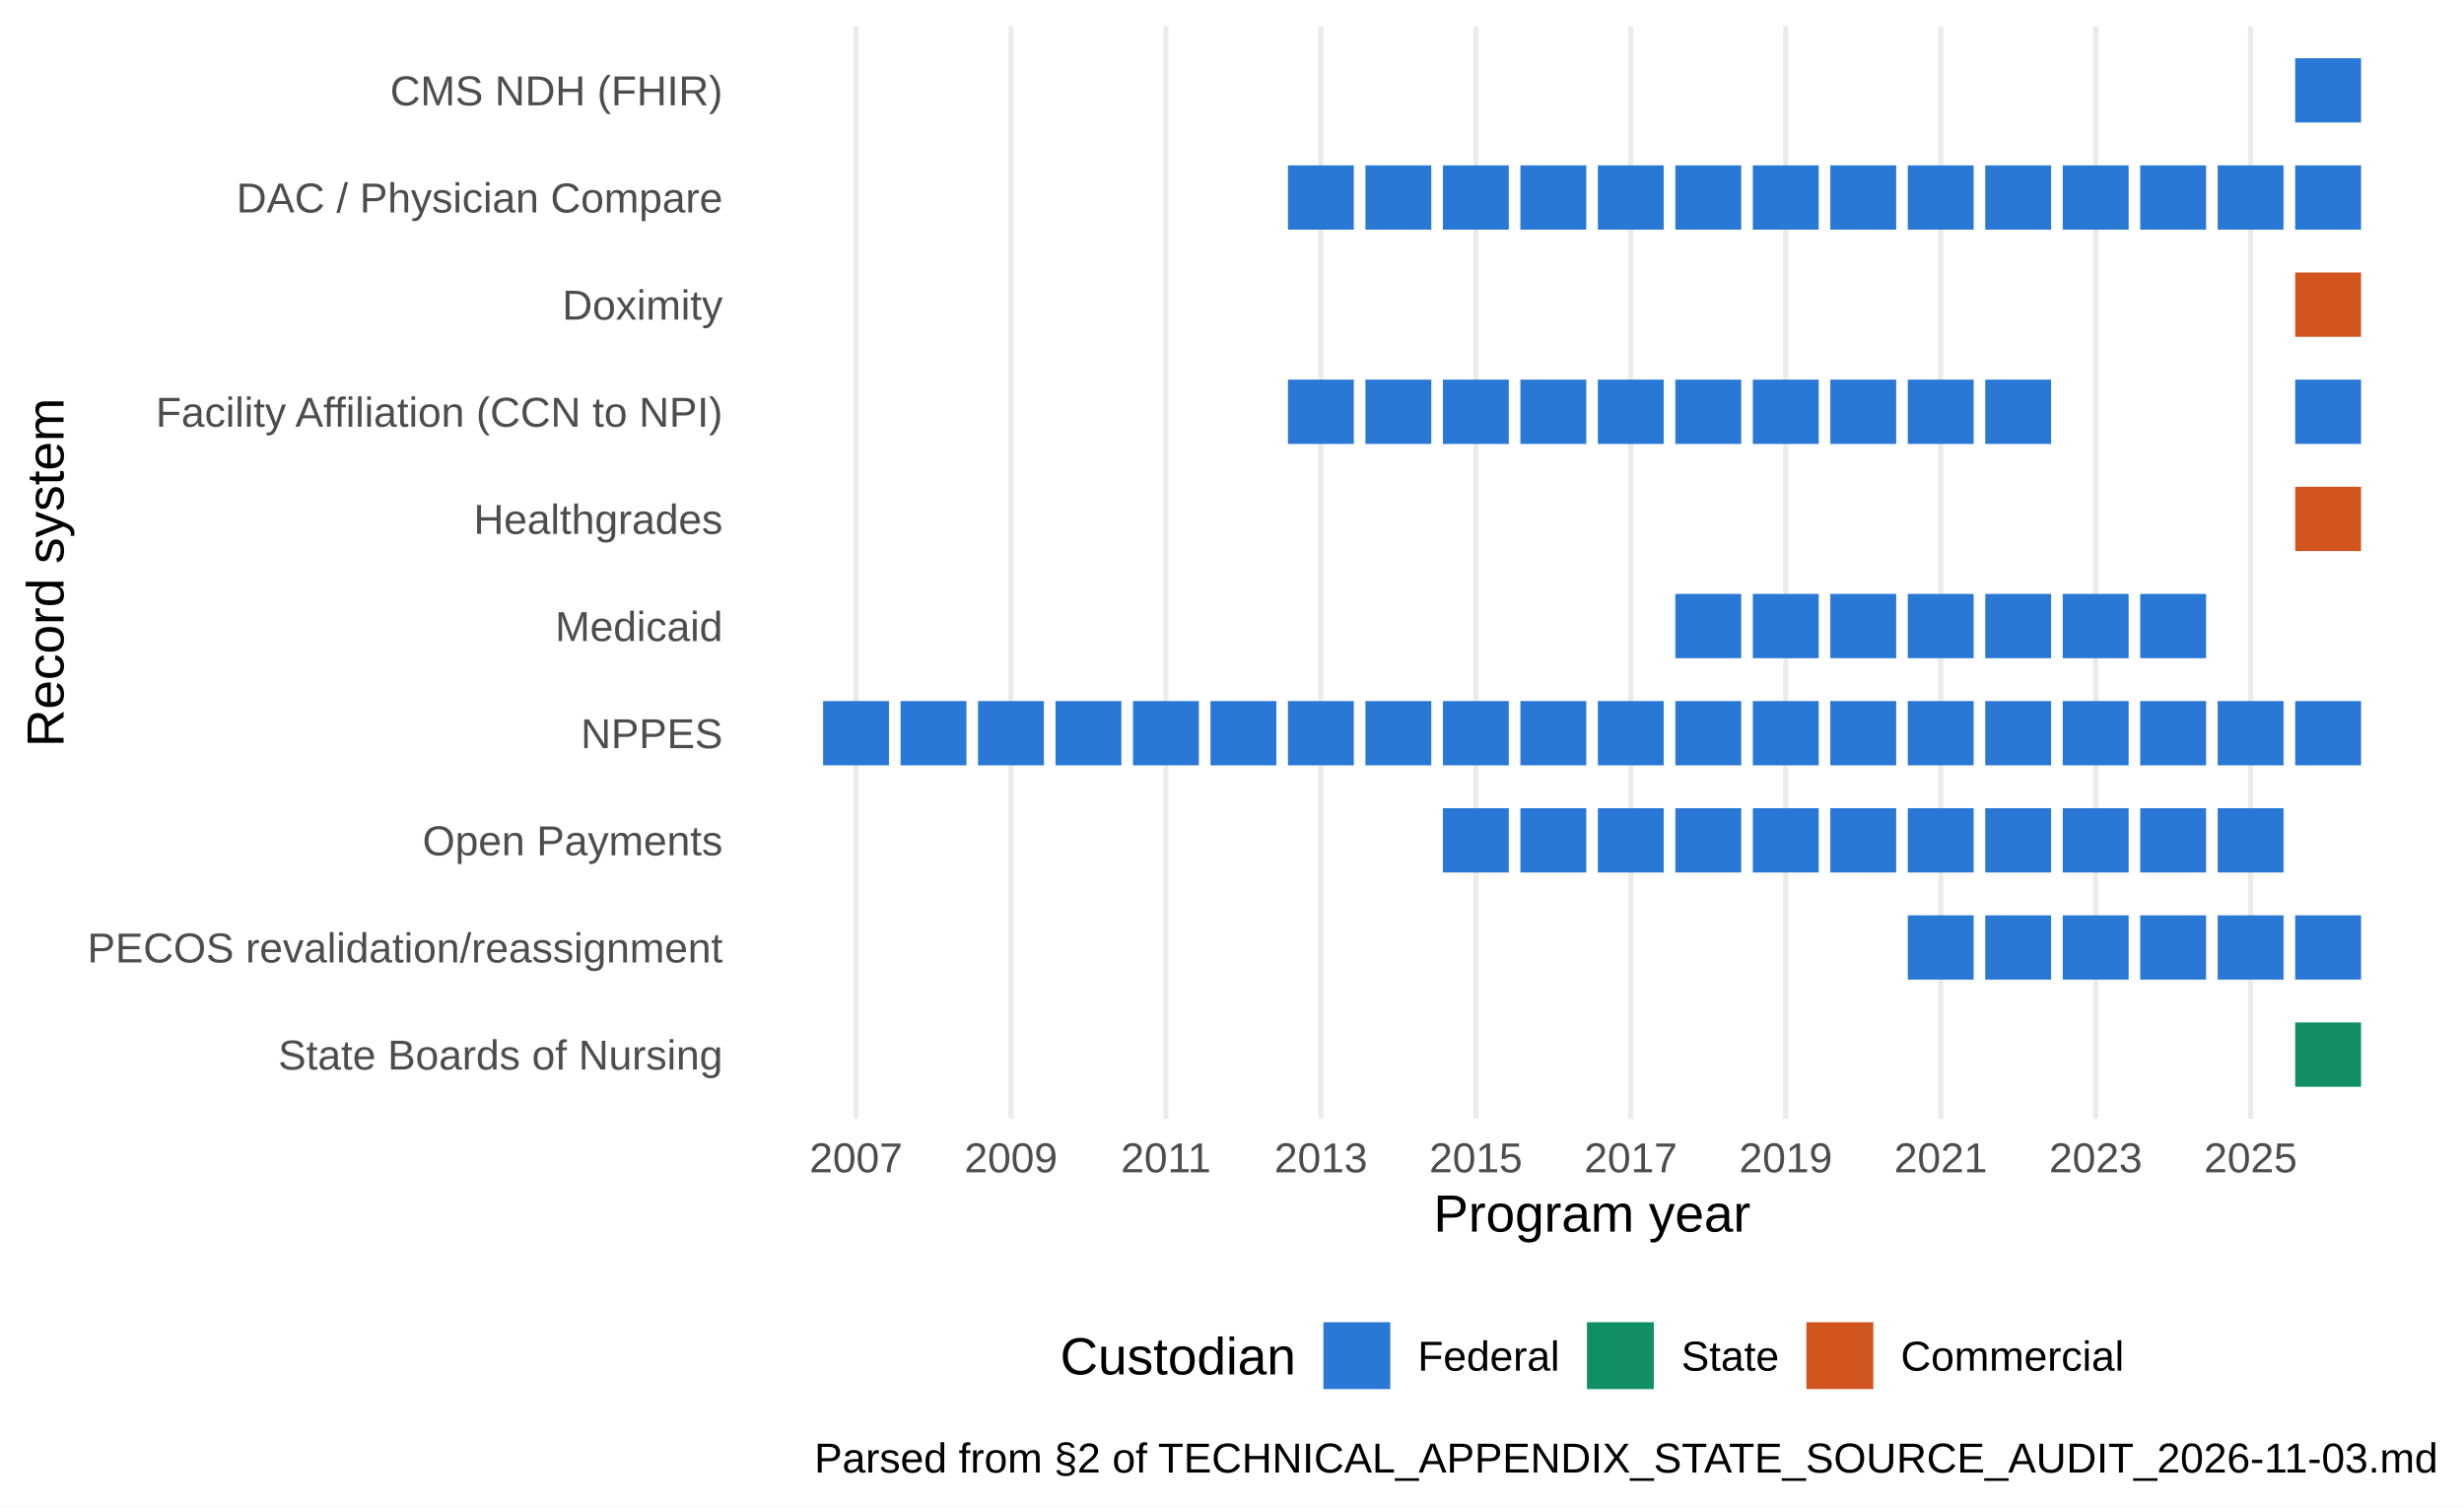
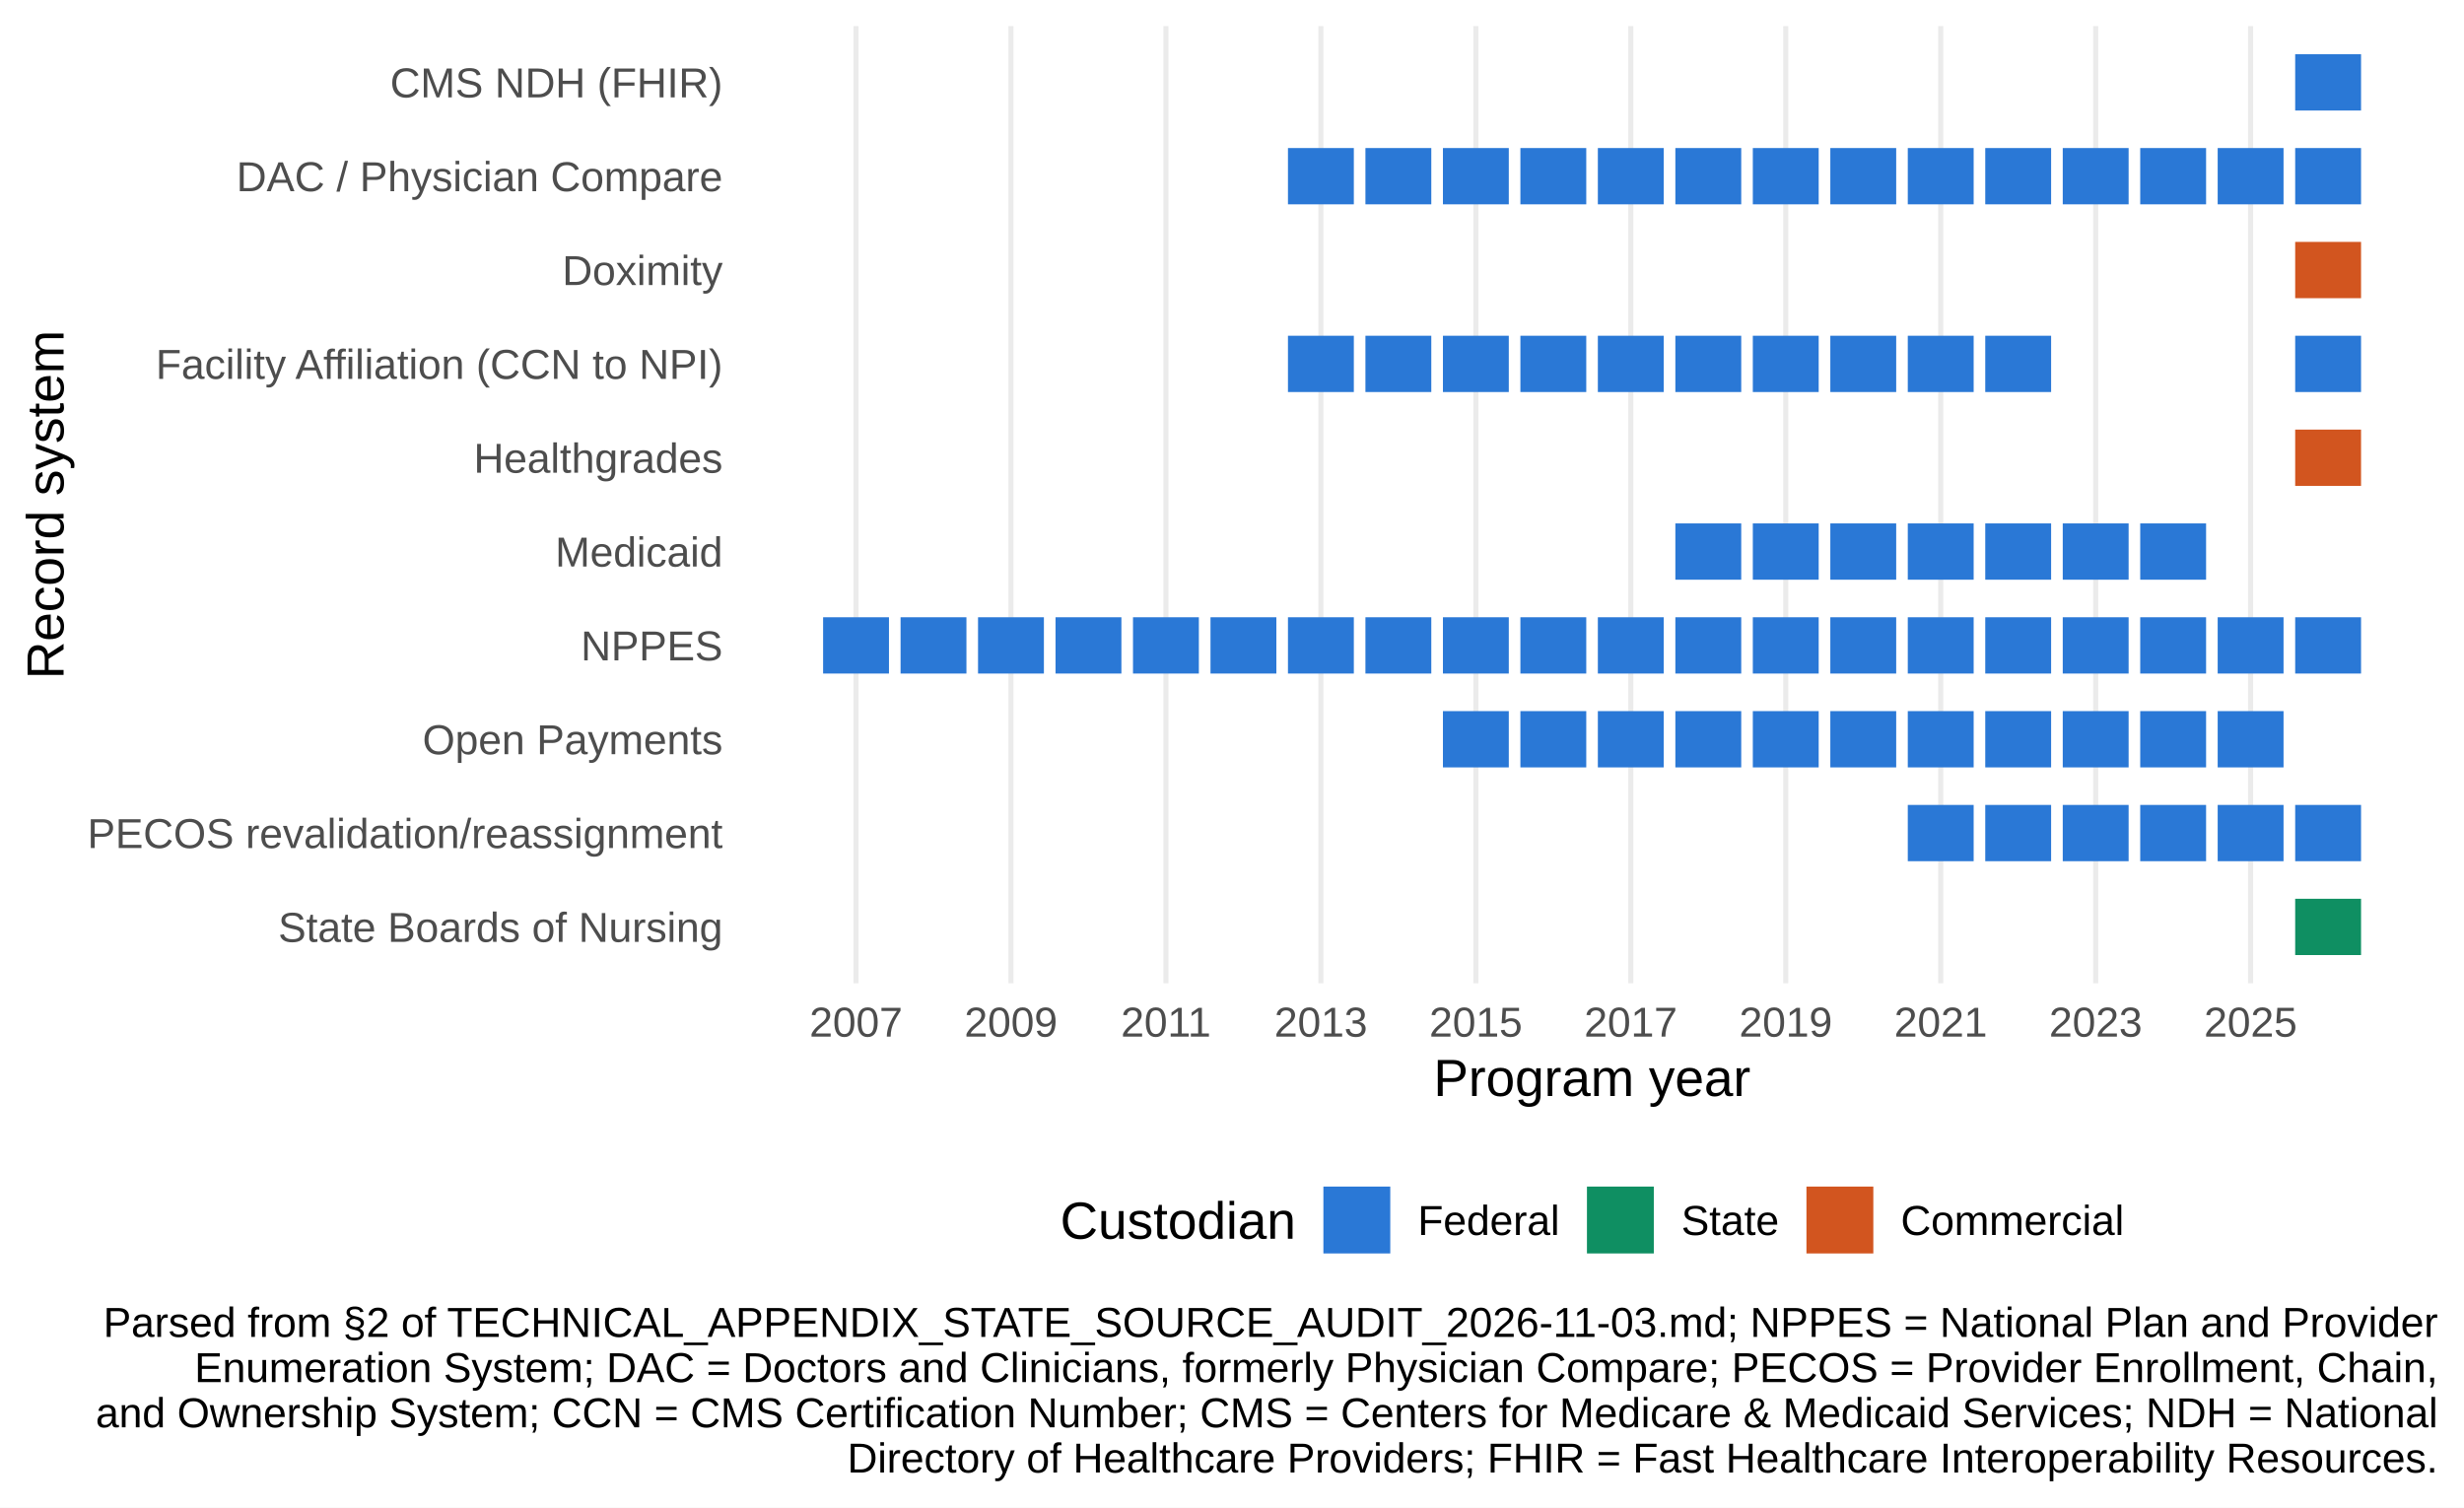
<svg xmlns="http://www.w3.org/2000/svg" width="612.00pt" height="374.40pt" viewBox="0 0 612.00 374.40">
  <g class="svglite">
    <defs>
      <style type="text/css">
    .svglite line, .svglite polyline, .svglite polygon, .svglite path, .svglite rect, .svglite circle {
      fill: none;
      stroke: #000000;
      stroke-linecap: round;
      stroke-linejoin: round;
      stroke-miterlimit: 10.00;
    }
    .svglite text {
      white-space: pre;
    }
    .svglite g.glyphgroup path {
      fill: inherit;
      stroke: none;
    }
  </style>
    </defs>
    <rect width="100%" height="100%" style="stroke: none; fill: #FFFFFF;" />
    <defs>
      <clipPath id="cpMC4wMHw2MTIuMDB8MC4wMHwzNzQuNDA=">
        <rect x="0.00" y="0.00" width="612.00" height="374.40" />
      </clipPath>
    </defs>
    <g clip-path="url(#cpMC4wMHw2MTIuMDB8MC4wMHwzNzQuNDA=)">
      <rect x="0.00" y="0.00" width="612.00" height="374.40" style="stroke-width: 1.26; stroke: none; fill: #FFFFFF;" />
    </g>
    <defs>
-       <clipPath id="cpMTg1LjM0fDYwNS41Mnw2LjQ4fDI3Ny45MA==">
-         <rect x="185.34" y="6.48" width="420.19" height="271.43" />
+       <clipPath id="cpMTg1LjM0fDYwNS41Mnw2LjQ4fDI0NC4yMQ==">
+         <rect x="185.34" y="6.48" width="420.19" height="237.73" />
      </clipPath>
    </defs>
-     <g clip-path="url(#cpMTg1LjM0fDYwNS41Mnw2LjQ4fDI3Ny45MA==)">
-       <polyline points="212.62,277.90 212.62,6.48 " style="stroke-width: 1.26; stroke: #EBEBEB; stroke-linecap: butt;" />
-       <polyline points="251.10,277.90 251.10,6.48 " style="stroke-width: 1.26; stroke: #EBEBEB; stroke-linecap: butt;" />
-       <polyline points="289.59,277.90 289.59,6.48 " style="stroke-width: 1.26; stroke: #EBEBEB; stroke-linecap: butt;" />
-       <polyline points="328.08,277.90 328.08,6.48 " style="stroke-width: 1.26; stroke: #EBEBEB; stroke-linecap: butt;" />
-       <polyline points="366.57,277.90 366.57,6.48 " style="stroke-width: 1.26; stroke: #EBEBEB; stroke-linecap: butt;" />
-       <polyline points="405.05,277.90 405.05,6.48 " style="stroke-width: 1.26; stroke: #EBEBEB; stroke-linecap: butt;" />
-       <polyline points="443.54,277.90 443.54,6.48 " style="stroke-width: 1.26; stroke: #EBEBEB; stroke-linecap: butt;" />
-       <polyline points="482.03,277.90 482.03,6.48 " style="stroke-width: 1.26; stroke: #EBEBEB; stroke-linecap: butt;" />
-       <polyline points="520.52,277.90 520.52,6.48 " style="stroke-width: 1.26; stroke: #EBEBEB; stroke-linecap: butt;" />
-       <polyline points="559.00,277.90 559.00,6.48 " style="stroke-width: 1.26; stroke: #EBEBEB; stroke-linecap: butt;" />
-       <rect x="204.44" y="174.12" width="16.36" height="15.97" style="stroke-width: 0.50; stroke: none; stroke-linecap: butt; stroke-linejoin: miter; fill: #2A78D6;" />
-       <rect x="223.68" y="174.12" width="16.36" height="15.97" style="stroke-width: 0.50; stroke: none; stroke-linecap: butt; stroke-linejoin: miter; fill: #2A78D6;" />
-       <rect x="242.92" y="174.12" width="16.36" height="15.97" style="stroke-width: 0.50; stroke: none; stroke-linecap: butt; stroke-linejoin: miter; fill: #2A78D6;" />
-       <rect x="262.17" y="174.12" width="16.36" height="15.97" style="stroke-width: 0.50; stroke: none; stroke-linecap: butt; stroke-linejoin: miter; fill: #2A78D6;" />
-       <rect x="281.41" y="174.12" width="16.36" height="15.97" style="stroke-width: 0.50; stroke: none; stroke-linecap: butt; stroke-linejoin: miter; fill: #2A78D6;" />
-       <rect x="300.66" y="174.12" width="16.36" height="15.97" style="stroke-width: 0.50; stroke: none; stroke-linecap: butt; stroke-linejoin: miter; fill: #2A78D6;" />
-       <rect x="319.90" y="174.12" width="16.36" height="15.97" style="stroke-width: 0.50; stroke: none; stroke-linecap: butt; stroke-linejoin: miter; fill: #2A78D6;" />
-       <rect x="339.14" y="174.12" width="16.36" height="15.97" style="stroke-width: 0.50; stroke: none; stroke-linecap: butt; stroke-linejoin: miter; fill: #2A78D6;" />
-       <rect x="358.39" y="174.12" width="16.36" height="15.97" style="stroke-width: 0.50; stroke: none; stroke-linecap: butt; stroke-linejoin: miter; fill: #2A78D6;" />
-       <rect x="377.63" y="174.12" width="16.36" height="15.97" style="stroke-width: 0.50; stroke: none; stroke-linecap: butt; stroke-linejoin: miter; fill: #2A78D6;" />
-       <rect x="396.87" y="174.12" width="16.36" height="15.97" style="stroke-width: 0.50; stroke: none; stroke-linecap: butt; stroke-linejoin: miter; fill: #2A78D6;" />
-       <rect x="416.12" y="174.12" width="16.36" height="15.97" style="stroke-width: 0.50; stroke: none; stroke-linecap: butt; stroke-linejoin: miter; fill: #2A78D6;" />
-       <rect x="435.36" y="174.12" width="16.36" height="15.97" style="stroke-width: 0.50; stroke: none; stroke-linecap: butt; stroke-linejoin: miter; fill: #2A78D6;" />
-       <rect x="454.61" y="174.12" width="16.36" height="15.97" style="stroke-width: 0.50; stroke: none; stroke-linecap: butt; stroke-linejoin: miter; fill: #2A78D6;" />
-       <rect x="473.85" y="174.12" width="16.36" height="15.97" style="stroke-width: 0.50; stroke: none; stroke-linecap: butt; stroke-linejoin: miter; fill: #2A78D6;" />
-       <rect x="493.09" y="174.12" width="16.36" height="15.97" style="stroke-width: 0.50; stroke: none; stroke-linecap: butt; stroke-linejoin: miter; fill: #2A78D6;" />
-       <rect x="512.34" y="174.12" width="16.36" height="15.97" style="stroke-width: 0.50; stroke: none; stroke-linecap: butt; stroke-linejoin: miter; fill: #2A78D6;" />
-       <rect x="531.58" y="174.12" width="16.36" height="15.97" style="stroke-width: 0.50; stroke: none; stroke-linecap: butt; stroke-linejoin: miter; fill: #2A78D6;" />
-       <rect x="550.82" y="174.12" width="16.36" height="15.97" style="stroke-width: 0.50; stroke: none; stroke-linecap: butt; stroke-linejoin: miter; fill: #2A78D6;" />
-       <rect x="570.07" y="174.12" width="16.36" height="15.97" style="stroke-width: 0.50; stroke: none; stroke-linecap: butt; stroke-linejoin: miter; fill: #2A78D6;" />
-       <rect x="319.90" y="41.07" width="16.36" height="15.97" style="stroke-width: 0.50; stroke: none; stroke-linecap: butt; stroke-linejoin: miter; fill: #2A78D6;" />
-       <rect x="339.14" y="41.07" width="16.36" height="15.97" style="stroke-width: 0.50; stroke: none; stroke-linecap: butt; stroke-linejoin: miter; fill: #2A78D6;" />
-       <rect x="358.39" y="41.07" width="16.36" height="15.97" style="stroke-width: 0.50; stroke: none; stroke-linecap: butt; stroke-linejoin: miter; fill: #2A78D6;" />
-       <rect x="377.63" y="41.07" width="16.36" height="15.97" style="stroke-width: 0.50; stroke: none; stroke-linecap: butt; stroke-linejoin: miter; fill: #2A78D6;" />
-       <rect x="396.87" y="41.07" width="16.36" height="15.97" style="stroke-width: 0.50; stroke: none; stroke-linecap: butt; stroke-linejoin: miter; fill: #2A78D6;" />
-       <rect x="416.12" y="41.07" width="16.36" height="15.97" style="stroke-width: 0.50; stroke: none; stroke-linecap: butt; stroke-linejoin: miter; fill: #2A78D6;" />
-       <rect x="435.36" y="41.07" width="16.36" height="15.97" style="stroke-width: 0.50; stroke: none; stroke-linecap: butt; stroke-linejoin: miter; fill: #2A78D6;" />
-       <rect x="454.61" y="41.07" width="16.36" height="15.97" style="stroke-width: 0.50; stroke: none; stroke-linecap: butt; stroke-linejoin: miter; fill: #2A78D6;" />
-       <rect x="473.85" y="41.07" width="16.36" height="15.97" style="stroke-width: 0.50; stroke: none; stroke-linecap: butt; stroke-linejoin: miter; fill: #2A78D6;" />
-       <rect x="493.09" y="41.07" width="16.36" height="15.97" style="stroke-width: 0.50; stroke: none; stroke-linecap: butt; stroke-linejoin: miter; fill: #2A78D6;" />
-       <rect x="512.34" y="41.07" width="16.36" height="15.97" style="stroke-width: 0.50; stroke: none; stroke-linecap: butt; stroke-linejoin: miter; fill: #2A78D6;" />
-       <rect x="531.58" y="41.07" width="16.36" height="15.97" style="stroke-width: 0.50; stroke: none; stroke-linecap: butt; stroke-linejoin: miter; fill: #2A78D6;" />
-       <rect x="550.82" y="41.07" width="16.36" height="15.97" style="stroke-width: 0.50; stroke: none; stroke-linecap: butt; stroke-linejoin: miter; fill: #2A78D6;" />
-       <rect x="570.07" y="41.07" width="16.36" height="15.97" style="stroke-width: 0.50; stroke: none; stroke-linecap: butt; stroke-linejoin: miter; fill: #2A78D6;" />
-       <rect x="358.39" y="200.73" width="16.36" height="15.97" style="stroke-width: 0.50; stroke: none; stroke-linecap: butt; stroke-linejoin: miter; fill: #2A78D6;" />
-       <rect x="377.63" y="200.73" width="16.36" height="15.97" style="stroke-width: 0.50; stroke: none; stroke-linecap: butt; stroke-linejoin: miter; fill: #2A78D6;" />
-       <rect x="396.87" y="200.73" width="16.36" height="15.97" style="stroke-width: 0.50; stroke: none; stroke-linecap: butt; stroke-linejoin: miter; fill: #2A78D6;" />
-       <rect x="416.12" y="200.73" width="16.36" height="15.97" style="stroke-width: 0.50; stroke: none; stroke-linecap: butt; stroke-linejoin: miter; fill: #2A78D6;" />
-       <rect x="435.36" y="200.73" width="16.36" height="15.97" style="stroke-width: 0.50; stroke: none; stroke-linecap: butt; stroke-linejoin: miter; fill: #2A78D6;" />
-       <rect x="454.61" y="200.73" width="16.36" height="15.97" style="stroke-width: 0.50; stroke: none; stroke-linecap: butt; stroke-linejoin: miter; fill: #2A78D6;" />
-       <rect x="473.85" y="200.73" width="16.36" height="15.97" style="stroke-width: 0.50; stroke: none; stroke-linecap: butt; stroke-linejoin: miter; fill: #2A78D6;" />
-       <rect x="493.09" y="200.73" width="16.36" height="15.97" style="stroke-width: 0.50; stroke: none; stroke-linecap: butt; stroke-linejoin: miter; fill: #2A78D6;" />
-       <rect x="512.34" y="200.73" width="16.36" height="15.97" style="stroke-width: 0.50; stroke: none; stroke-linecap: butt; stroke-linejoin: miter; fill: #2A78D6;" />
-       <rect x="531.58" y="200.73" width="16.36" height="15.97" style="stroke-width: 0.50; stroke: none; stroke-linecap: butt; stroke-linejoin: miter; fill: #2A78D6;" />
-       <rect x="550.82" y="200.73" width="16.36" height="15.97" style="stroke-width: 0.50; stroke: none; stroke-linecap: butt; stroke-linejoin: miter; fill: #2A78D6;" />
-       <rect x="473.85" y="227.34" width="16.36" height="15.97" style="stroke-width: 0.50; stroke: none; stroke-linecap: butt; stroke-linejoin: miter; fill: #2A78D6;" />
-       <rect x="493.09" y="227.34" width="16.36" height="15.97" style="stroke-width: 0.50; stroke: none; stroke-linecap: butt; stroke-linejoin: miter; fill: #2A78D6;" />
-       <rect x="512.34" y="227.34" width="16.36" height="15.97" style="stroke-width: 0.50; stroke: none; stroke-linecap: butt; stroke-linejoin: miter; fill: #2A78D6;" />
-       <rect x="531.58" y="227.34" width="16.36" height="15.97" style="stroke-width: 0.50; stroke: none; stroke-linecap: butt; stroke-linejoin: miter; fill: #2A78D6;" />
-       <rect x="550.82" y="227.34" width="16.36" height="15.97" style="stroke-width: 0.50; stroke: none; stroke-linecap: butt; stroke-linejoin: miter; fill: #2A78D6;" />
-       <rect x="570.07" y="227.34" width="16.36" height="15.97" style="stroke-width: 0.50; stroke: none; stroke-linecap: butt; stroke-linejoin: miter; fill: #2A78D6;" />
-       <rect x="319.90" y="94.29" width="16.36" height="15.97" style="stroke-width: 0.50; stroke: none; stroke-linecap: butt; stroke-linejoin: miter; fill: #2A78D6;" />
-       <rect x="339.14" y="94.29" width="16.36" height="15.97" style="stroke-width: 0.50; stroke: none; stroke-linecap: butt; stroke-linejoin: miter; fill: #2A78D6;" />
-       <rect x="358.39" y="94.29" width="16.36" height="15.97" style="stroke-width: 0.50; stroke: none; stroke-linecap: butt; stroke-linejoin: miter; fill: #2A78D6;" />
-       <rect x="377.63" y="94.29" width="16.36" height="15.97" style="stroke-width: 0.50; stroke: none; stroke-linecap: butt; stroke-linejoin: miter; fill: #2A78D6;" />
-       <rect x="396.87" y="94.29" width="16.36" height="15.97" style="stroke-width: 0.50; stroke: none; stroke-linecap: butt; stroke-linejoin: miter; fill: #2A78D6;" />
-       <rect x="416.12" y="94.29" width="16.36" height="15.97" style="stroke-width: 0.50; stroke: none; stroke-linecap: butt; stroke-linejoin: miter; fill: #2A78D6;" />
-       <rect x="435.36" y="94.29" width="16.36" height="15.97" style="stroke-width: 0.50; stroke: none; stroke-linecap: butt; stroke-linejoin: miter; fill: #2A78D6;" />
-       <rect x="454.61" y="94.29" width="16.36" height="15.97" style="stroke-width: 0.50; stroke: none; stroke-linecap: butt; stroke-linejoin: miter; fill: #2A78D6;" />
-       <rect x="473.85" y="94.29" width="16.36" height="15.97" style="stroke-width: 0.50; stroke: none; stroke-linecap: butt; stroke-linejoin: miter; fill: #2A78D6;" />
-       <rect x="493.09" y="94.29" width="16.36" height="15.97" style="stroke-width: 0.50; stroke: none; stroke-linecap: butt; stroke-linejoin: miter; fill: #2A78D6;" />
-       <rect x="570.07" y="94.29" width="16.36" height="15.97" style="stroke-width: 0.50; stroke: none; stroke-linecap: butt; stroke-linejoin: miter; fill: #2A78D6;" />
-       <rect x="570.07" y="120.90" width="16.36" height="15.97" style="stroke-width: 0.50; stroke: none; stroke-linecap: butt; stroke-linejoin: miter; fill: #D2551F;" />
-       <rect x="570.07" y="67.68" width="16.36" height="15.97" style="stroke-width: 0.50; stroke: none; stroke-linecap: butt; stroke-linejoin: miter; fill: #D2551F;" />
-       <rect x="570.07" y="253.95" width="16.36" height="15.97" style="stroke-width: 0.50; stroke: none; stroke-linecap: butt; stroke-linejoin: miter; fill: #0F8F62;" />
-       <rect x="570.07" y="14.46" width="16.36" height="15.97" style="stroke-width: 0.50; stroke: none; stroke-linecap: butt; stroke-linejoin: miter; fill: #2A78D6;" />
-       <rect x="416.12" y="147.51" width="16.36" height="15.97" style="stroke-width: 0.50; stroke: none; stroke-linecap: butt; stroke-linejoin: miter; fill: #2A78D6;" />
-       <rect x="435.36" y="147.51" width="16.36" height="15.97" style="stroke-width: 0.50; stroke: none; stroke-linecap: butt; stroke-linejoin: miter; fill: #2A78D6;" />
-       <rect x="454.61" y="147.51" width="16.36" height="15.97" style="stroke-width: 0.50; stroke: none; stroke-linecap: butt; stroke-linejoin: miter; fill: #2A78D6;" />
-       <rect x="473.85" y="147.51" width="16.36" height="15.97" style="stroke-width: 0.50; stroke: none; stroke-linecap: butt; stroke-linejoin: miter; fill: #2A78D6;" />
-       <rect x="493.09" y="147.51" width="16.36" height="15.97" style="stroke-width: 0.50; stroke: none; stroke-linecap: butt; stroke-linejoin: miter; fill: #2A78D6;" />
-       <rect x="512.34" y="147.51" width="16.36" height="15.97" style="stroke-width: 0.50; stroke: none; stroke-linecap: butt; stroke-linejoin: miter; fill: #2A78D6;" />
-       <rect x="531.58" y="147.51" width="16.36" height="15.97" style="stroke-width: 0.50; stroke: none; stroke-linecap: butt; stroke-linejoin: miter; fill: #2A78D6;" />
+     <g clip-path="url(#cpMTg1LjM0fDYwNS41Mnw2LjQ4fDI0NC4yMQ==)">
+       <polyline points="212.62,244.21 212.62,6.48 " style="stroke-width: 1.26; stroke: #EBEBEB; stroke-linecap: butt;" />
+       <polyline points="251.10,244.21 251.10,6.48 " style="stroke-width: 1.26; stroke: #EBEBEB; stroke-linecap: butt;" />
+       <polyline points="289.59,244.21 289.59,6.48 " style="stroke-width: 1.26; stroke: #EBEBEB; stroke-linecap: butt;" />
+       <polyline points="328.08,244.21 328.08,6.48 " style="stroke-width: 1.26; stroke: #EBEBEB; stroke-linecap: butt;" />
+       <polyline points="366.57,244.21 366.57,6.48 " style="stroke-width: 1.26; stroke: #EBEBEB; stroke-linecap: butt;" />
+       <polyline points="405.05,244.21 405.05,6.48 " style="stroke-width: 1.26; stroke: #EBEBEB; stroke-linecap: butt;" />
+       <polyline points="443.54,244.21 443.54,6.48 " style="stroke-width: 1.26; stroke: #EBEBEB; stroke-linecap: butt;" />
+       <polyline points="482.03,244.21 482.03,6.48 " style="stroke-width: 1.26; stroke: #EBEBEB; stroke-linecap: butt;" />
+       <polyline points="520.52,244.21 520.52,6.48 " style="stroke-width: 1.26; stroke: #EBEBEB; stroke-linecap: butt;" />
+       <polyline points="559.00,244.21 559.00,6.48 " style="stroke-width: 1.26; stroke: #EBEBEB; stroke-linecap: butt;" />
+       <rect x="204.44" y="153.31" width="16.36" height="13.98" style="stroke-width: 0.50; stroke: none; stroke-linecap: butt; stroke-linejoin: miter; fill: #2A78D6;" />
+       <rect x="223.68" y="153.31" width="16.36" height="13.98" style="stroke-width: 0.50; stroke: none; stroke-linecap: butt; stroke-linejoin: miter; fill: #2A78D6;" />
+       <rect x="242.92" y="153.31" width="16.36" height="13.98" style="stroke-width: 0.50; stroke: none; stroke-linecap: butt; stroke-linejoin: miter; fill: #2A78D6;" />
+       <rect x="262.17" y="153.31" width="16.36" height="13.98" style="stroke-width: 0.50; stroke: none; stroke-linecap: butt; stroke-linejoin: miter; fill: #2A78D6;" />
+       <rect x="281.41" y="153.31" width="16.36" height="13.98" style="stroke-width: 0.50; stroke: none; stroke-linecap: butt; stroke-linejoin: miter; fill: #2A78D6;" />
+       <rect x="300.66" y="153.31" width="16.36" height="13.98" style="stroke-width: 0.50; stroke: none; stroke-linecap: butt; stroke-linejoin: miter; fill: #2A78D6;" />
+       <rect x="319.90" y="153.31" width="16.36" height="13.98" style="stroke-width: 0.50; stroke: none; stroke-linecap: butt; stroke-linejoin: miter; fill: #2A78D6;" />
+       <rect x="339.14" y="153.31" width="16.36" height="13.98" style="stroke-width: 0.50; stroke: none; stroke-linecap: butt; stroke-linejoin: miter; fill: #2A78D6;" />
+       <rect x="358.39" y="153.31" width="16.36" height="13.98" style="stroke-width: 0.50; stroke: none; stroke-linecap: butt; stroke-linejoin: miter; fill: #2A78D6;" />
+       <rect x="377.63" y="153.31" width="16.36" height="13.98" style="stroke-width: 0.50; stroke: none; stroke-linecap: butt; stroke-linejoin: miter; fill: #2A78D6;" />
+       <rect x="396.87" y="153.31" width="16.36" height="13.98" style="stroke-width: 0.50; stroke: none; stroke-linecap: butt; stroke-linejoin: miter; fill: #2A78D6;" />
+       <rect x="416.12" y="153.31" width="16.36" height="13.98" style="stroke-width: 0.50; stroke: none; stroke-linecap: butt; stroke-linejoin: miter; fill: #2A78D6;" />
+       <rect x="435.36" y="153.31" width="16.36" height="13.98" style="stroke-width: 0.50; stroke: none; stroke-linecap: butt; stroke-linejoin: miter; fill: #2A78D6;" />
+       <rect x="454.61" y="153.31" width="16.36" height="13.98" style="stroke-width: 0.50; stroke: none; stroke-linecap: butt; stroke-linejoin: miter; fill: #2A78D6;" />
+       <rect x="473.85" y="153.31" width="16.36" height="13.98" style="stroke-width: 0.50; stroke: none; stroke-linecap: butt; stroke-linejoin: miter; fill: #2A78D6;" />
+       <rect x="493.09" y="153.31" width="16.36" height="13.98" style="stroke-width: 0.50; stroke: none; stroke-linecap: butt; stroke-linejoin: miter; fill: #2A78D6;" />
+       <rect x="512.34" y="153.31" width="16.36" height="13.98" style="stroke-width: 0.50; stroke: none; stroke-linecap: butt; stroke-linejoin: miter; fill: #2A78D6;" />
+       <rect x="531.58" y="153.31" width="16.36" height="13.98" style="stroke-width: 0.50; stroke: none; stroke-linecap: butt; stroke-linejoin: miter; fill: #2A78D6;" />
+       <rect x="550.82" y="153.31" width="16.36" height="13.98" style="stroke-width: 0.50; stroke: none; stroke-linecap: butt; stroke-linejoin: miter; fill: #2A78D6;" />
+       <rect x="570.07" y="153.31" width="16.36" height="13.98" style="stroke-width: 0.50; stroke: none; stroke-linecap: butt; stroke-linejoin: miter; fill: #2A78D6;" />
+       <rect x="319.90" y="36.77" width="16.36" height="13.98" style="stroke-width: 0.50; stroke: none; stroke-linecap: butt; stroke-linejoin: miter; fill: #2A78D6;" />
+       <rect x="339.14" y="36.77" width="16.36" height="13.98" style="stroke-width: 0.50; stroke: none; stroke-linecap: butt; stroke-linejoin: miter; fill: #2A78D6;" />
+       <rect x="358.39" y="36.77" width="16.36" height="13.98" style="stroke-width: 0.50; stroke: none; stroke-linecap: butt; stroke-linejoin: miter; fill: #2A78D6;" />
+       <rect x="377.63" y="36.77" width="16.36" height="13.98" style="stroke-width: 0.50; stroke: none; stroke-linecap: butt; stroke-linejoin: miter; fill: #2A78D6;" />
+       <rect x="396.87" y="36.77" width="16.36" height="13.98" style="stroke-width: 0.50; stroke: none; stroke-linecap: butt; stroke-linejoin: miter; fill: #2A78D6;" />
+       <rect x="416.12" y="36.77" width="16.36" height="13.98" style="stroke-width: 0.50; stroke: none; stroke-linecap: butt; stroke-linejoin: miter; fill: #2A78D6;" />
+       <rect x="435.36" y="36.77" width="16.36" height="13.98" style="stroke-width: 0.50; stroke: none; stroke-linecap: butt; stroke-linejoin: miter; fill: #2A78D6;" />
+       <rect x="454.61" y="36.77" width="16.36" height="13.98" style="stroke-width: 0.50; stroke: none; stroke-linecap: butt; stroke-linejoin: miter; fill: #2A78D6;" />
+       <rect x="473.85" y="36.77" width="16.36" height="13.98" style="stroke-width: 0.50; stroke: none; stroke-linecap: butt; stroke-linejoin: miter; fill: #2A78D6;" />
+       <rect x="493.09" y="36.77" width="16.36" height="13.98" style="stroke-width: 0.50; stroke: none; stroke-linecap: butt; stroke-linejoin: miter; fill: #2A78D6;" />
+       <rect x="512.34" y="36.77" width="16.36" height="13.98" style="stroke-width: 0.50; stroke: none; stroke-linecap: butt; stroke-linejoin: miter; fill: #2A78D6;" />
+       <rect x="531.58" y="36.77" width="16.36" height="13.98" style="stroke-width: 0.50; stroke: none; stroke-linecap: butt; stroke-linejoin: miter; fill: #2A78D6;" />
+       <rect x="550.82" y="36.77" width="16.36" height="13.98" style="stroke-width: 0.50; stroke: none; stroke-linecap: butt; stroke-linejoin: miter; fill: #2A78D6;" />
+       <rect x="570.07" y="36.77" width="16.36" height="13.98" style="stroke-width: 0.50; stroke: none; stroke-linecap: butt; stroke-linejoin: miter; fill: #2A78D6;" />
+       <rect x="358.39" y="176.62" width="16.36" height="13.98" style="stroke-width: 0.50; stroke: none; stroke-linecap: butt; stroke-linejoin: miter; fill: #2A78D6;" />
+       <rect x="377.63" y="176.62" width="16.36" height="13.98" style="stroke-width: 0.50; stroke: none; stroke-linecap: butt; stroke-linejoin: miter; fill: #2A78D6;" />
+       <rect x="396.87" y="176.62" width="16.36" height="13.98" style="stroke-width: 0.50; stroke: none; stroke-linecap: butt; stroke-linejoin: miter; fill: #2A78D6;" />
+       <rect x="416.12" y="176.62" width="16.36" height="13.98" style="stroke-width: 0.50; stroke: none; stroke-linecap: butt; stroke-linejoin: miter; fill: #2A78D6;" />
+       <rect x="435.36" y="176.62" width="16.36" height="13.98" style="stroke-width: 0.50; stroke: none; stroke-linecap: butt; stroke-linejoin: miter; fill: #2A78D6;" />
+       <rect x="454.61" y="176.62" width="16.36" height="13.98" style="stroke-width: 0.50; stroke: none; stroke-linecap: butt; stroke-linejoin: miter; fill: #2A78D6;" />
+       <rect x="473.85" y="176.62" width="16.36" height="13.98" style="stroke-width: 0.50; stroke: none; stroke-linecap: butt; stroke-linejoin: miter; fill: #2A78D6;" />
+       <rect x="493.09" y="176.62" width="16.36" height="13.98" style="stroke-width: 0.50; stroke: none; stroke-linecap: butt; stroke-linejoin: miter; fill: #2A78D6;" />
+       <rect x="512.34" y="176.62" width="16.36" height="13.98" style="stroke-width: 0.50; stroke: none; stroke-linecap: butt; stroke-linejoin: miter; fill: #2A78D6;" />
+       <rect x="531.58" y="176.62" width="16.36" height="13.98" style="stroke-width: 0.50; stroke: none; stroke-linecap: butt; stroke-linejoin: miter; fill: #2A78D6;" />
+       <rect x="550.82" y="176.62" width="16.36" height="13.98" style="stroke-width: 0.50; stroke: none; stroke-linecap: butt; stroke-linejoin: miter; fill: #2A78D6;" />
+       <rect x="473.85" y="199.92" width="16.36" height="13.98" style="stroke-width: 0.50; stroke: none; stroke-linecap: butt; stroke-linejoin: miter; fill: #2A78D6;" />
+       <rect x="493.09" y="199.92" width="16.36" height="13.98" style="stroke-width: 0.50; stroke: none; stroke-linecap: butt; stroke-linejoin: miter; fill: #2A78D6;" />
+       <rect x="512.34" y="199.92" width="16.36" height="13.98" style="stroke-width: 0.50; stroke: none; stroke-linecap: butt; stroke-linejoin: miter; fill: #2A78D6;" />
+       <rect x="531.58" y="199.92" width="16.36" height="13.98" style="stroke-width: 0.50; stroke: none; stroke-linecap: butt; stroke-linejoin: miter; fill: #2A78D6;" />
+       <rect x="550.82" y="199.92" width="16.36" height="13.98" style="stroke-width: 0.50; stroke: none; stroke-linecap: butt; stroke-linejoin: miter; fill: #2A78D6;" />
+       <rect x="570.07" y="199.92" width="16.36" height="13.98" style="stroke-width: 0.50; stroke: none; stroke-linecap: butt; stroke-linejoin: miter; fill: #2A78D6;" />
+       <rect x="319.90" y="83.39" width="16.36" height="13.98" style="stroke-width: 0.50; stroke: none; stroke-linecap: butt; stroke-linejoin: miter; fill: #2A78D6;" />
+       <rect x="339.14" y="83.39" width="16.36" height="13.98" style="stroke-width: 0.50; stroke: none; stroke-linecap: butt; stroke-linejoin: miter; fill: #2A78D6;" />
+       <rect x="358.39" y="83.39" width="16.36" height="13.98" style="stroke-width: 0.50; stroke: none; stroke-linecap: butt; stroke-linejoin: miter; fill: #2A78D6;" />
+       <rect x="377.63" y="83.39" width="16.36" height="13.98" style="stroke-width: 0.50; stroke: none; stroke-linecap: butt; stroke-linejoin: miter; fill: #2A78D6;" />
+       <rect x="396.87" y="83.39" width="16.36" height="13.98" style="stroke-width: 0.50; stroke: none; stroke-linecap: butt; stroke-linejoin: miter; fill: #2A78D6;" />
+       <rect x="416.12" y="83.39" width="16.36" height="13.98" style="stroke-width: 0.50; stroke: none; stroke-linecap: butt; stroke-linejoin: miter; fill: #2A78D6;" />
+       <rect x="435.36" y="83.39" width="16.36" height="13.98" style="stroke-width: 0.50; stroke: none; stroke-linecap: butt; stroke-linejoin: miter; fill: #2A78D6;" />
+       <rect x="454.61" y="83.39" width="16.36" height="13.98" style="stroke-width: 0.50; stroke: none; stroke-linecap: butt; stroke-linejoin: miter; fill: #2A78D6;" />
+       <rect x="473.85" y="83.39" width="16.36" height="13.98" style="stroke-width: 0.50; stroke: none; stroke-linecap: butt; stroke-linejoin: miter; fill: #2A78D6;" />
+       <rect x="493.09" y="83.39" width="16.36" height="13.98" style="stroke-width: 0.50; stroke: none; stroke-linecap: butt; stroke-linejoin: miter; fill: #2A78D6;" />
+       <rect x="570.07" y="83.39" width="16.36" height="13.98" style="stroke-width: 0.50; stroke: none; stroke-linecap: butt; stroke-linejoin: miter; fill: #2A78D6;" />
+       <rect x="570.07" y="106.70" width="16.36" height="13.98" style="stroke-width: 0.50; stroke: none; stroke-linecap: butt; stroke-linejoin: miter; fill: #D2551F;" />
+       <rect x="570.07" y="60.08" width="16.36" height="13.98" style="stroke-width: 0.50; stroke: none; stroke-linecap: butt; stroke-linejoin: miter; fill: #D2551F;" />
+       <rect x="570.07" y="223.23" width="16.36" height="13.98" style="stroke-width: 0.50; stroke: none; stroke-linecap: butt; stroke-linejoin: miter; fill: #0F8F62;" />
+       <rect x="570.07" y="13.47" width="16.36" height="13.98" style="stroke-width: 0.50; stroke: none; stroke-linecap: butt; stroke-linejoin: miter; fill: #2A78D6;" />
+       <rect x="416.12" y="130.00" width="16.36" height="13.98" style="stroke-width: 0.50; stroke: none; stroke-linecap: butt; stroke-linejoin: miter; fill: #2A78D6;" />
+       <rect x="435.36" y="130.00" width="16.36" height="13.98" style="stroke-width: 0.50; stroke: none; stroke-linecap: butt; stroke-linejoin: miter; fill: #2A78D6;" />
+       <rect x="454.61" y="130.00" width="16.36" height="13.98" style="stroke-width: 0.50; stroke: none; stroke-linecap: butt; stroke-linejoin: miter; fill: #2A78D6;" />
+       <rect x="473.85" y="130.00" width="16.36" height="13.98" style="stroke-width: 0.50; stroke: none; stroke-linecap: butt; stroke-linejoin: miter; fill: #2A78D6;" />
+       <rect x="493.09" y="130.00" width="16.36" height="13.98" style="stroke-width: 0.50; stroke: none; stroke-linecap: butt; stroke-linejoin: miter; fill: #2A78D6;" />
+       <rect x="512.34" y="130.00" width="16.36" height="13.98" style="stroke-width: 0.50; stroke: none; stroke-linecap: butt; stroke-linejoin: miter; fill: #2A78D6;" />
+       <rect x="531.58" y="130.00" width="16.36" height="13.98" style="stroke-width: 0.50; stroke: none; stroke-linecap: butt; stroke-linejoin: miter; fill: #2A78D6;" />
    </g>
    <g clip-path="url(#cpMC4wMHw2MTIuMDB8MC4wMHwzNzQuNDA=)">
-       <text x="179.51" y="265.65" text-anchor="end" style="font-size: 10.40px;fill: #4D4D4D; font-family: &quot;Arial&quot;;" textLength="110.38px" lengthAdjust="spacingAndGlyphs">State Boards of Nursing</text>
-       <text x="179.51" y="239.04" text-anchor="end" style="font-size: 10.40px;fill: #4D4D4D; font-family: &quot;Arial&quot;;" textLength="157.75px" lengthAdjust="spacingAndGlyphs">PECOS revalidation/reassignment</text>
-       <text x="179.51" y="212.43" text-anchor="end" style="font-size: 10.40px;fill: #4D4D4D; font-family: &quot;Arial&quot;;" textLength="74.55px" lengthAdjust="spacingAndGlyphs">Open Payments</text>
-       <text x="179.51" y="185.82" text-anchor="end" style="font-size: 10.40px;fill: #4D4D4D; font-family: &quot;Arial&quot;;" textLength="35.25px" lengthAdjust="spacingAndGlyphs">NPPES</text>
-       <text x="179.51" y="159.21" text-anchor="end" style="font-size: 10.40px;fill: #4D4D4D; font-family: &quot;Arial&quot;;" textLength="41.61px" lengthAdjust="spacingAndGlyphs">Medicaid</text>
-       <text x="179.51" y="132.60" text-anchor="end" style="font-size: 10.40px;fill: #4D4D4D; font-family: &quot;Arial&quot;;" textLength="61.83px" lengthAdjust="spacingAndGlyphs">Healthgrades</text>
-       <text x="179.51" y="105.99" text-anchor="end" style="font-size: 10.40px;fill: #4D4D4D; font-family: &quot;Arial&quot;;" textLength="140.77px" lengthAdjust="spacingAndGlyphs">Facility Affiliation (CCN to NPI)</text>
-       <text x="179.51" y="79.38" text-anchor="end" style="font-size: 10.40px;fill: #4D4D4D; font-family: &quot;Arial&quot;;" textLength="39.86px" lengthAdjust="spacingAndGlyphs">Doximity</text>
-       <text x="179.51" y="52.77" text-anchor="end" style="font-size: 10.40px;fill: #4D4D4D; font-family: &quot;Arial&quot;;" textLength="120.75px" lengthAdjust="spacingAndGlyphs">DAC / Physician Compare</text>
-       <text x="179.51" y="26.16" text-anchor="end" style="font-size: 10.40px;fill: #4D4D4D; font-family: &quot;Arial&quot;;" textLength="82.52px" lengthAdjust="spacingAndGlyphs">CMS NDH (FHIR)</text>
-       <text x="212.62" y="291.17" text-anchor="middle" style="font-size: 10.40px;fill: #4D4D4D; font-family: &quot;Arial&quot;;" textLength="23.12px" lengthAdjust="spacingAndGlyphs">2007</text>
-       <text x="251.10" y="291.17" text-anchor="middle" style="font-size: 10.40px;fill: #4D4D4D; font-family: &quot;Arial&quot;;" textLength="23.12px" lengthAdjust="spacingAndGlyphs">2009</text>
-       <text x="289.59" y="291.17" text-anchor="middle" style="font-size: 10.40px;fill: #4D4D4D; font-family: &quot;Arial&quot;;" textLength="22.36px" lengthAdjust="spacingAndGlyphs">2011</text>
-       <text x="328.08" y="291.17" text-anchor="middle" style="font-size: 10.40px;fill: #4D4D4D; font-family: &quot;Arial&quot;;" textLength="23.12px" lengthAdjust="spacingAndGlyphs">2013</text>
-       <text x="366.57" y="291.17" text-anchor="middle" style="font-size: 10.40px;fill: #4D4D4D; font-family: &quot;Arial&quot;;" textLength="23.12px" lengthAdjust="spacingAndGlyphs">2015</text>
-       <text x="405.05" y="291.17" text-anchor="middle" style="font-size: 10.40px;fill: #4D4D4D; font-family: &quot;Arial&quot;;" textLength="23.12px" lengthAdjust="spacingAndGlyphs">2017</text>
-       <text x="443.54" y="291.17" text-anchor="middle" style="font-size: 10.40px;fill: #4D4D4D; font-family: &quot;Arial&quot;;" textLength="23.12px" lengthAdjust="spacingAndGlyphs">2019</text>
-       <text x="482.03" y="291.17" text-anchor="middle" style="font-size: 10.40px;fill: #4D4D4D; font-family: &quot;Arial&quot;;" textLength="23.12px" lengthAdjust="spacingAndGlyphs">2021</text>
-       <text x="520.52" y="291.17" text-anchor="middle" style="font-size: 10.40px;fill: #4D4D4D; font-family: &quot;Arial&quot;;" textLength="23.12px" lengthAdjust="spacingAndGlyphs">2023</text>
-       <text x="559.00" y="291.17" text-anchor="middle" style="font-size: 10.40px;fill: #4D4D4D; font-family: &quot;Arial&quot;;" textLength="23.12px" lengthAdjust="spacingAndGlyphs">2025</text>
-       <text x="395.43" y="305.90" text-anchor="middle" style="font-size: 13.00px; font-family: &quot;Arial&quot;;" textLength="78.77px" lengthAdjust="spacingAndGlyphs">Program year</text>
-       <text transform="translate(15.79,142.19) rotate(-90)" text-anchor="middle" style="font-size: 13.00px; font-family: &quot;Arial&quot;;" textLength="86.70px" lengthAdjust="spacingAndGlyphs">Record system</text>
-       <text x="263.33" y="341.36" style="font-size: 13.00px; font-family: &quot;Arial&quot;;" textLength="58.56px" lengthAdjust="spacingAndGlyphs">Custodian</text>
-       <rect x="328.70" y="328.40" width="16.61" height="16.61" style="stroke-width: 0.50; stroke: none; stroke-linecap: butt; stroke-linejoin: miter; fill: #2A78D6;" />
-       <rect x="394.16" y="328.40" width="16.61" height="16.61" style="stroke-width: 0.50; stroke: none; stroke-linecap: butt; stroke-linejoin: miter; fill: #0F8F62;" />
-       <rect x="448.68" y="328.40" width="16.61" height="16.61" style="stroke-width: 0.50; stroke: none; stroke-linecap: butt; stroke-linejoin: miter; fill: #D2551F;" />
-       <text x="352.12" y="340.43" style="font-size: 10.40px; font-family: &quot;Arial&quot;;" textLength="35.23px" lengthAdjust="spacingAndGlyphs">Federal</text>
-       <text x="417.59" y="340.43" style="font-size: 10.40px; font-family: &quot;Arial&quot;;" textLength="24.28px" lengthAdjust="spacingAndGlyphs">State</text>
-       <text x="472.10" y="340.43" style="font-size: 10.40px; font-family: &quot;Arial&quot;;" textLength="55.44px" lengthAdjust="spacingAndGlyphs">Commercial</text>
-       <text x="605.52" y="365.74" text-anchor="end" style="font-size: 10.40px; font-family: &quot;Arial&quot;;" textLength="403.02px" lengthAdjust="spacingAndGlyphs">Parsed from §2 of TECHNICAL_APPENDIX_STATE_SOURCE_AUDIT_2026-11-03.md</text>
+       <text x="179.51" y="233.94" text-anchor="end" style="font-size: 10.40px;fill: #4D4D4D; font-family: &quot;Arial&quot;;" textLength="110.38px" lengthAdjust="spacingAndGlyphs">State Boards of Nursing</text>
+       <text x="179.51" y="210.63" text-anchor="end" style="font-size: 10.40px;fill: #4D4D4D; font-family: &quot;Arial&quot;;" textLength="157.75px" lengthAdjust="spacingAndGlyphs">PECOS revalidation/reassignment</text>
+       <text x="179.51" y="187.33" text-anchor="end" style="font-size: 10.40px;fill: #4D4D4D; font-family: &quot;Arial&quot;;" textLength="74.55px" lengthAdjust="spacingAndGlyphs">Open Payments</text>
+       <text x="179.51" y="164.02" text-anchor="end" style="font-size: 10.40px;fill: #4D4D4D; font-family: &quot;Arial&quot;;" textLength="35.25px" lengthAdjust="spacingAndGlyphs">NPPES</text>
+       <text x="179.51" y="140.71" text-anchor="end" style="font-size: 10.40px;fill: #4D4D4D; font-family: &quot;Arial&quot;;" textLength="41.61px" lengthAdjust="spacingAndGlyphs">Medicaid</text>
+       <text x="179.51" y="117.41" text-anchor="end" style="font-size: 10.40px;fill: #4D4D4D; font-family: &quot;Arial&quot;;" textLength="61.83px" lengthAdjust="spacingAndGlyphs">Healthgrades</text>
+       <text x="179.51" y="94.10" text-anchor="end" style="font-size: 10.40px;fill: #4D4D4D; font-family: &quot;Arial&quot;;" textLength="140.77px" lengthAdjust="spacingAndGlyphs">Facility Affiliation (CCN to NPI)</text>
+       <text x="179.51" y="70.79" text-anchor="end" style="font-size: 10.40px;fill: #4D4D4D; font-family: &quot;Arial&quot;;" textLength="39.86px" lengthAdjust="spacingAndGlyphs">Doximity</text>
+       <text x="179.51" y="47.49" text-anchor="end" style="font-size: 10.40px;fill: #4D4D4D; font-family: &quot;Arial&quot;;" textLength="120.75px" lengthAdjust="spacingAndGlyphs">DAC / Physician Compare</text>
+       <text x="179.51" y="24.18" text-anchor="end" style="font-size: 10.40px;fill: #4D4D4D; font-family: &quot;Arial&quot;;" textLength="82.52px" lengthAdjust="spacingAndGlyphs">CMS NDH (FHIR)</text>
+       <text x="212.62" y="257.47" text-anchor="middle" style="font-size: 10.40px;fill: #4D4D4D; font-family: &quot;Arial&quot;;" textLength="23.12px" lengthAdjust="spacingAndGlyphs">2007</text>
+       <text x="251.10" y="257.47" text-anchor="middle" style="font-size: 10.40px;fill: #4D4D4D; font-family: &quot;Arial&quot;;" textLength="23.12px" lengthAdjust="spacingAndGlyphs">2009</text>
+       <text x="289.59" y="257.47" text-anchor="middle" style="font-size: 10.40px;fill: #4D4D4D; font-family: &quot;Arial&quot;;" textLength="22.36px" lengthAdjust="spacingAndGlyphs">2011</text>
+       <text x="328.08" y="257.47" text-anchor="middle" style="font-size: 10.40px;fill: #4D4D4D; font-family: &quot;Arial&quot;;" textLength="23.12px" lengthAdjust="spacingAndGlyphs">2013</text>
+       <text x="366.57" y="257.47" text-anchor="middle" style="font-size: 10.40px;fill: #4D4D4D; font-family: &quot;Arial&quot;;" textLength="23.12px" lengthAdjust="spacingAndGlyphs">2015</text>
+       <text x="405.05" y="257.47" text-anchor="middle" style="font-size: 10.40px;fill: #4D4D4D; font-family: &quot;Arial&quot;;" textLength="23.12px" lengthAdjust="spacingAndGlyphs">2017</text>
+       <text x="443.54" y="257.47" text-anchor="middle" style="font-size: 10.40px;fill: #4D4D4D; font-family: &quot;Arial&quot;;" textLength="23.12px" lengthAdjust="spacingAndGlyphs">2019</text>
+       <text x="482.03" y="257.47" text-anchor="middle" style="font-size: 10.40px;fill: #4D4D4D; font-family: &quot;Arial&quot;;" textLength="23.12px" lengthAdjust="spacingAndGlyphs">2021</text>
+       <text x="520.52" y="257.47" text-anchor="middle" style="font-size: 10.40px;fill: #4D4D4D; font-family: &quot;Arial&quot;;" textLength="23.12px" lengthAdjust="spacingAndGlyphs">2023</text>
+       <text x="559.00" y="257.47" text-anchor="middle" style="font-size: 10.40px;fill: #4D4D4D; font-family: &quot;Arial&quot;;" textLength="23.12px" lengthAdjust="spacingAndGlyphs">2025</text>
+       <text x="395.43" y="272.21" text-anchor="middle" style="font-size: 13.00px; font-family: &quot;Arial&quot;;" textLength="78.77px" lengthAdjust="spacingAndGlyphs">Program year</text>
+       <text transform="translate(15.79,125.34) rotate(-90)" text-anchor="middle" style="font-size: 13.00px; font-family: &quot;Arial&quot;;" textLength="86.70px" lengthAdjust="spacingAndGlyphs">Record system</text>
+       <text x="263.33" y="307.67" style="font-size: 13.00px; font-family: &quot;Arial&quot;;" textLength="58.56px" lengthAdjust="spacingAndGlyphs">Custodian</text>
+       <rect x="328.70" y="294.71" width="16.61" height="16.61" style="stroke-width: 0.50; stroke: none; stroke-linecap: butt; stroke-linejoin: miter; fill: #2A78D6;" />
+       <rect x="394.16" y="294.71" width="16.61" height="16.61" style="stroke-width: 0.50; stroke: none; stroke-linecap: butt; stroke-linejoin: miter; fill: #0F8F62;" />
+       <rect x="448.68" y="294.71" width="16.61" height="16.61" style="stroke-width: 0.50; stroke: none; stroke-linecap: butt; stroke-linejoin: miter; fill: #D2551F;" />
+       <text x="352.12" y="306.73" style="font-size: 10.40px; font-family: &quot;Arial&quot;;" textLength="35.23px" lengthAdjust="spacingAndGlyphs">Federal</text>
+       <text x="417.59" y="306.73" style="font-size: 10.40px; font-family: &quot;Arial&quot;;" textLength="24.28px" lengthAdjust="spacingAndGlyphs">State</text>
+       <text x="472.10" y="306.73" style="font-size: 10.40px; font-family: &quot;Arial&quot;;" textLength="55.44px" lengthAdjust="spacingAndGlyphs">Commercial</text>
+       <text x="605.52" y="332.04" text-anchor="end" style="font-size: 10.40px; font-family: &quot;Arial&quot;;" textLength="579.56px" lengthAdjust="spacingAndGlyphs">Parsed from §2 of TECHNICAL_APPENDIX_STATE_SOURCE_AUDIT_2026-11-03.md; NPPES = National Plan and Provider</text>
+       <text x="605.52" y="343.27" text-anchor="end" style="font-size: 10.40px; font-family: &quot;Arial&quot;;" textLength="556.97px" lengthAdjust="spacingAndGlyphs">Enumeration System; DAC = Doctors and Clinicians, formerly Physician Compare; PECOS = Provider Enrollment, Chain,</text>
+       <text x="605.52" y="354.50" text-anchor="end" style="font-size: 10.40px; font-family: &quot;Arial&quot;;" textLength="581.44px" lengthAdjust="spacingAndGlyphs">and Ownership System; CCN = CMS Certification Number; CMS = Centers for Medicare &amp; Medicaid Services; NDH = National</text>
+       <text x="605.52" y="365.74" text-anchor="end" style="font-size: 10.40px; font-family: &quot;Arial&quot;;" textLength="394.88px" lengthAdjust="spacingAndGlyphs">Directory of Healthcare Providers; FHIR = Fast Healthcare Interoperability Resources.</text>
    </g>
  </g>
</svg>
